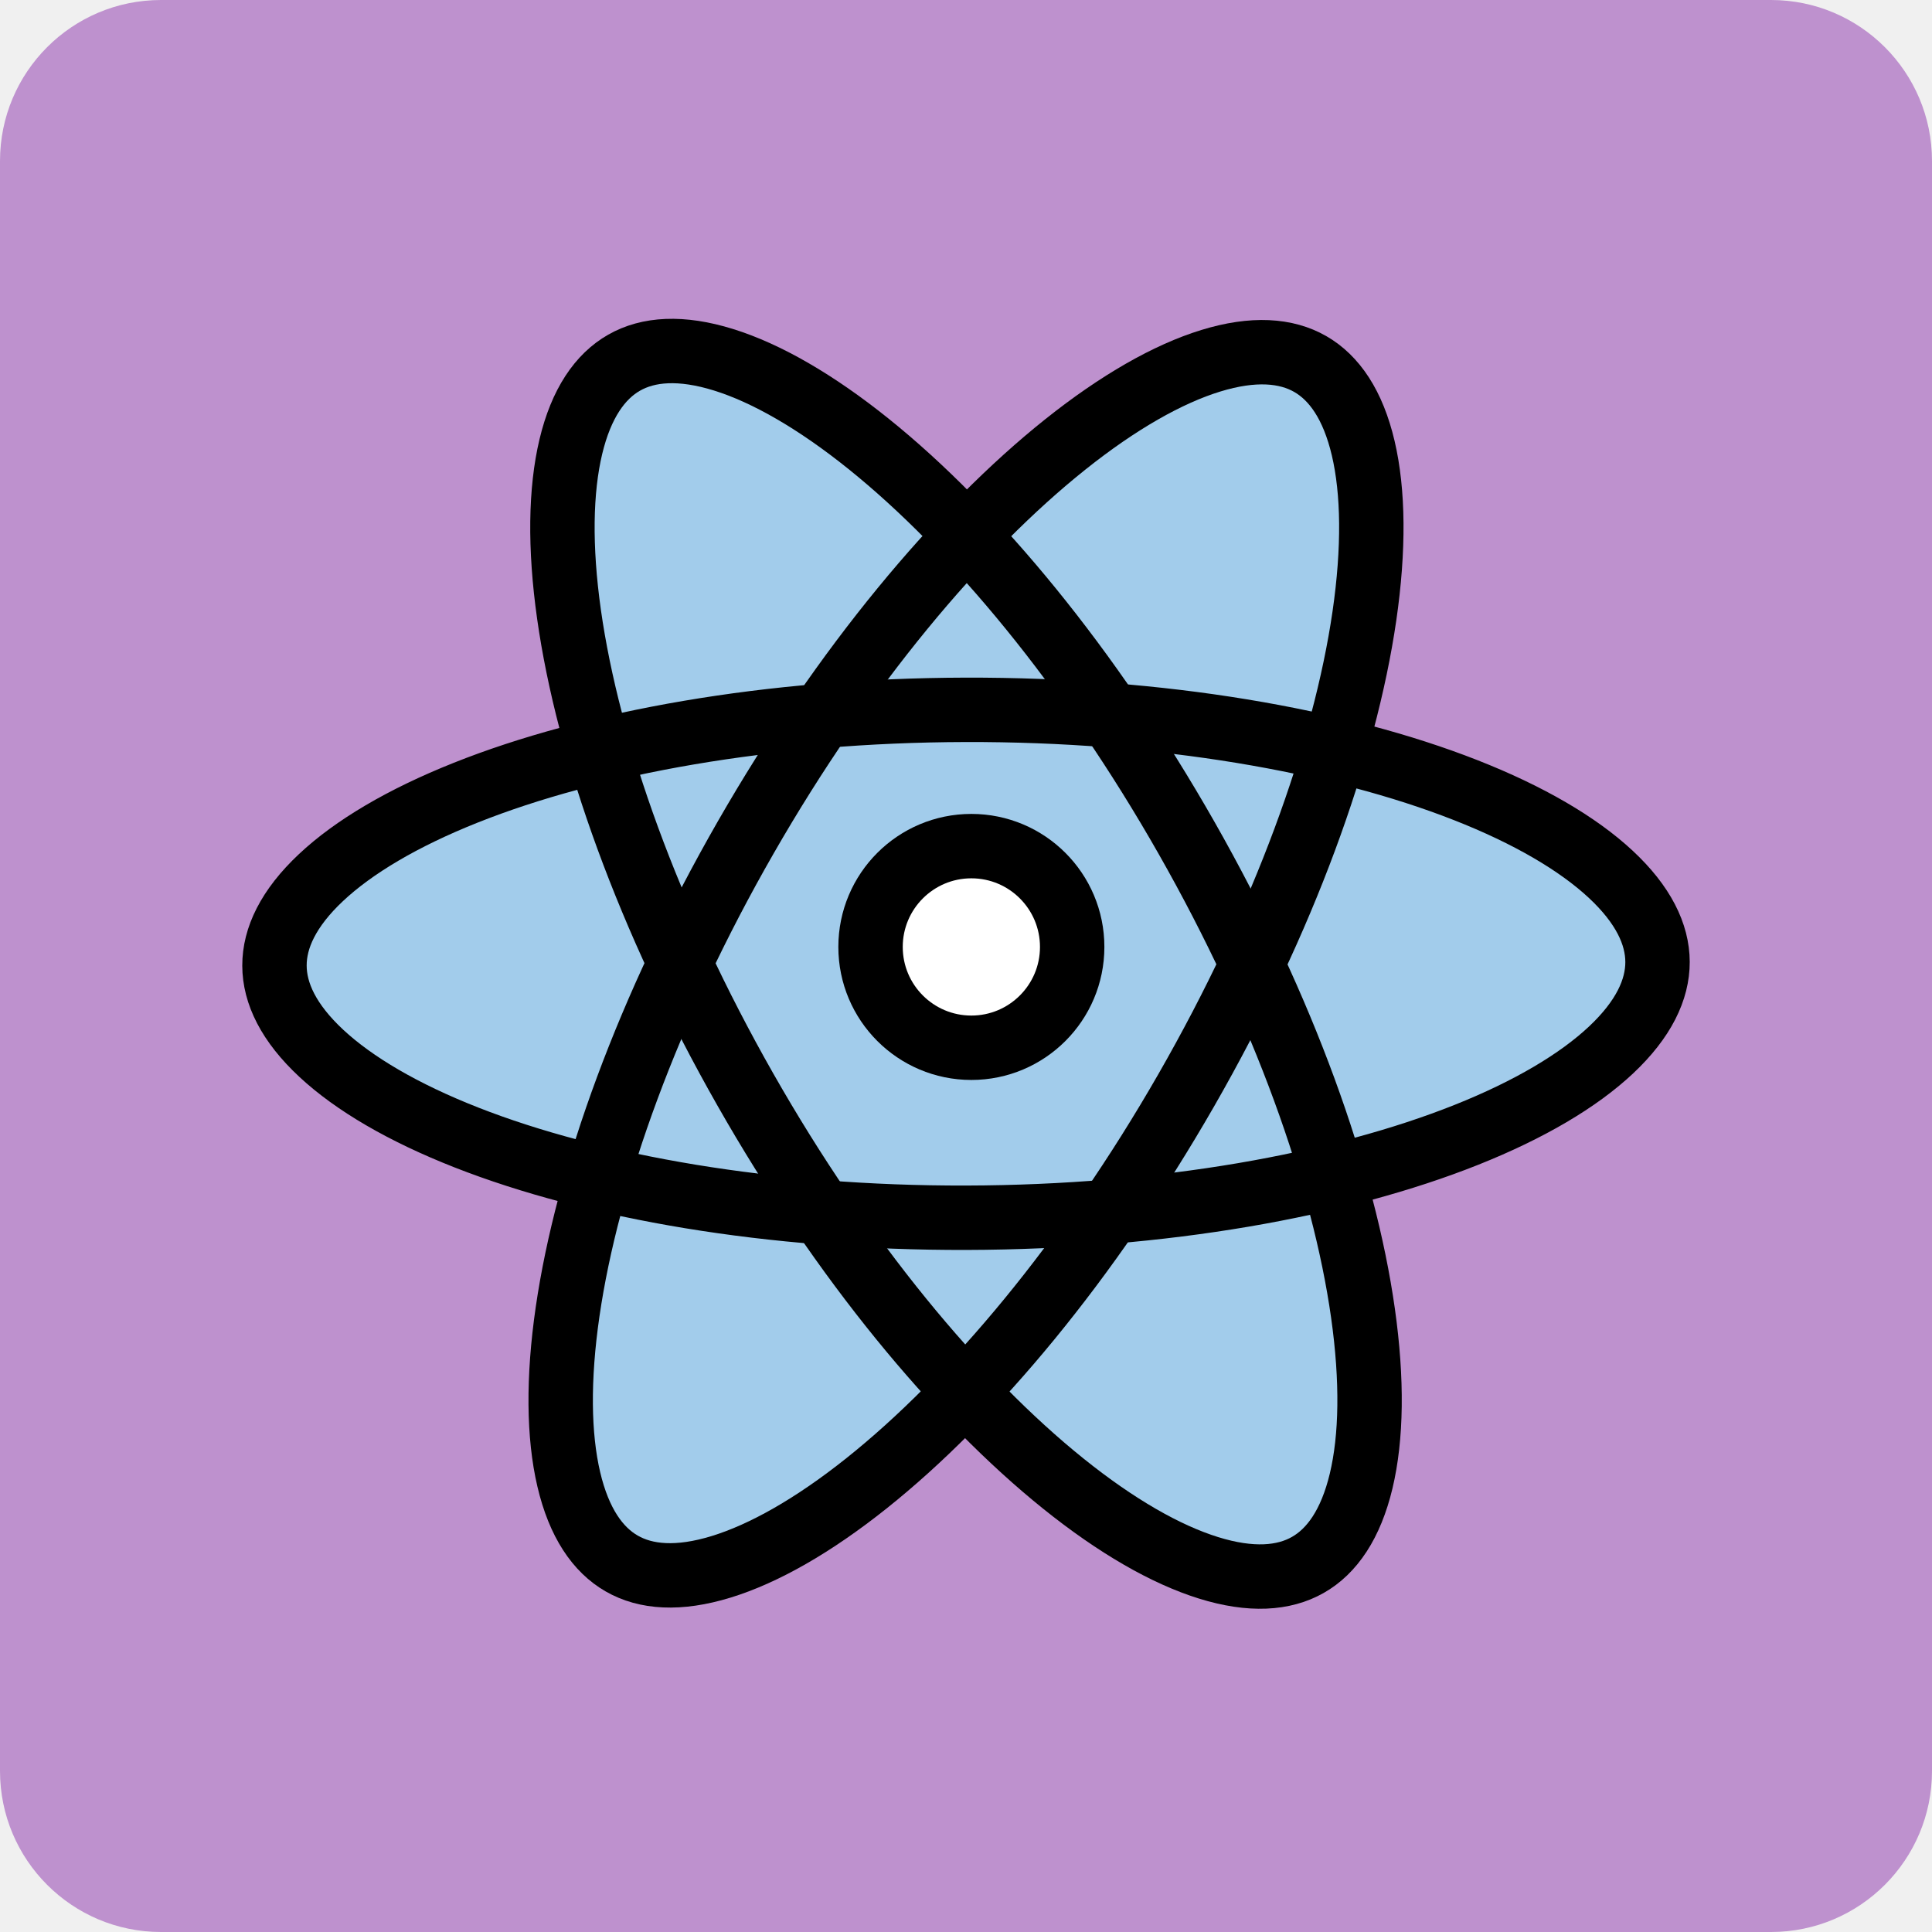
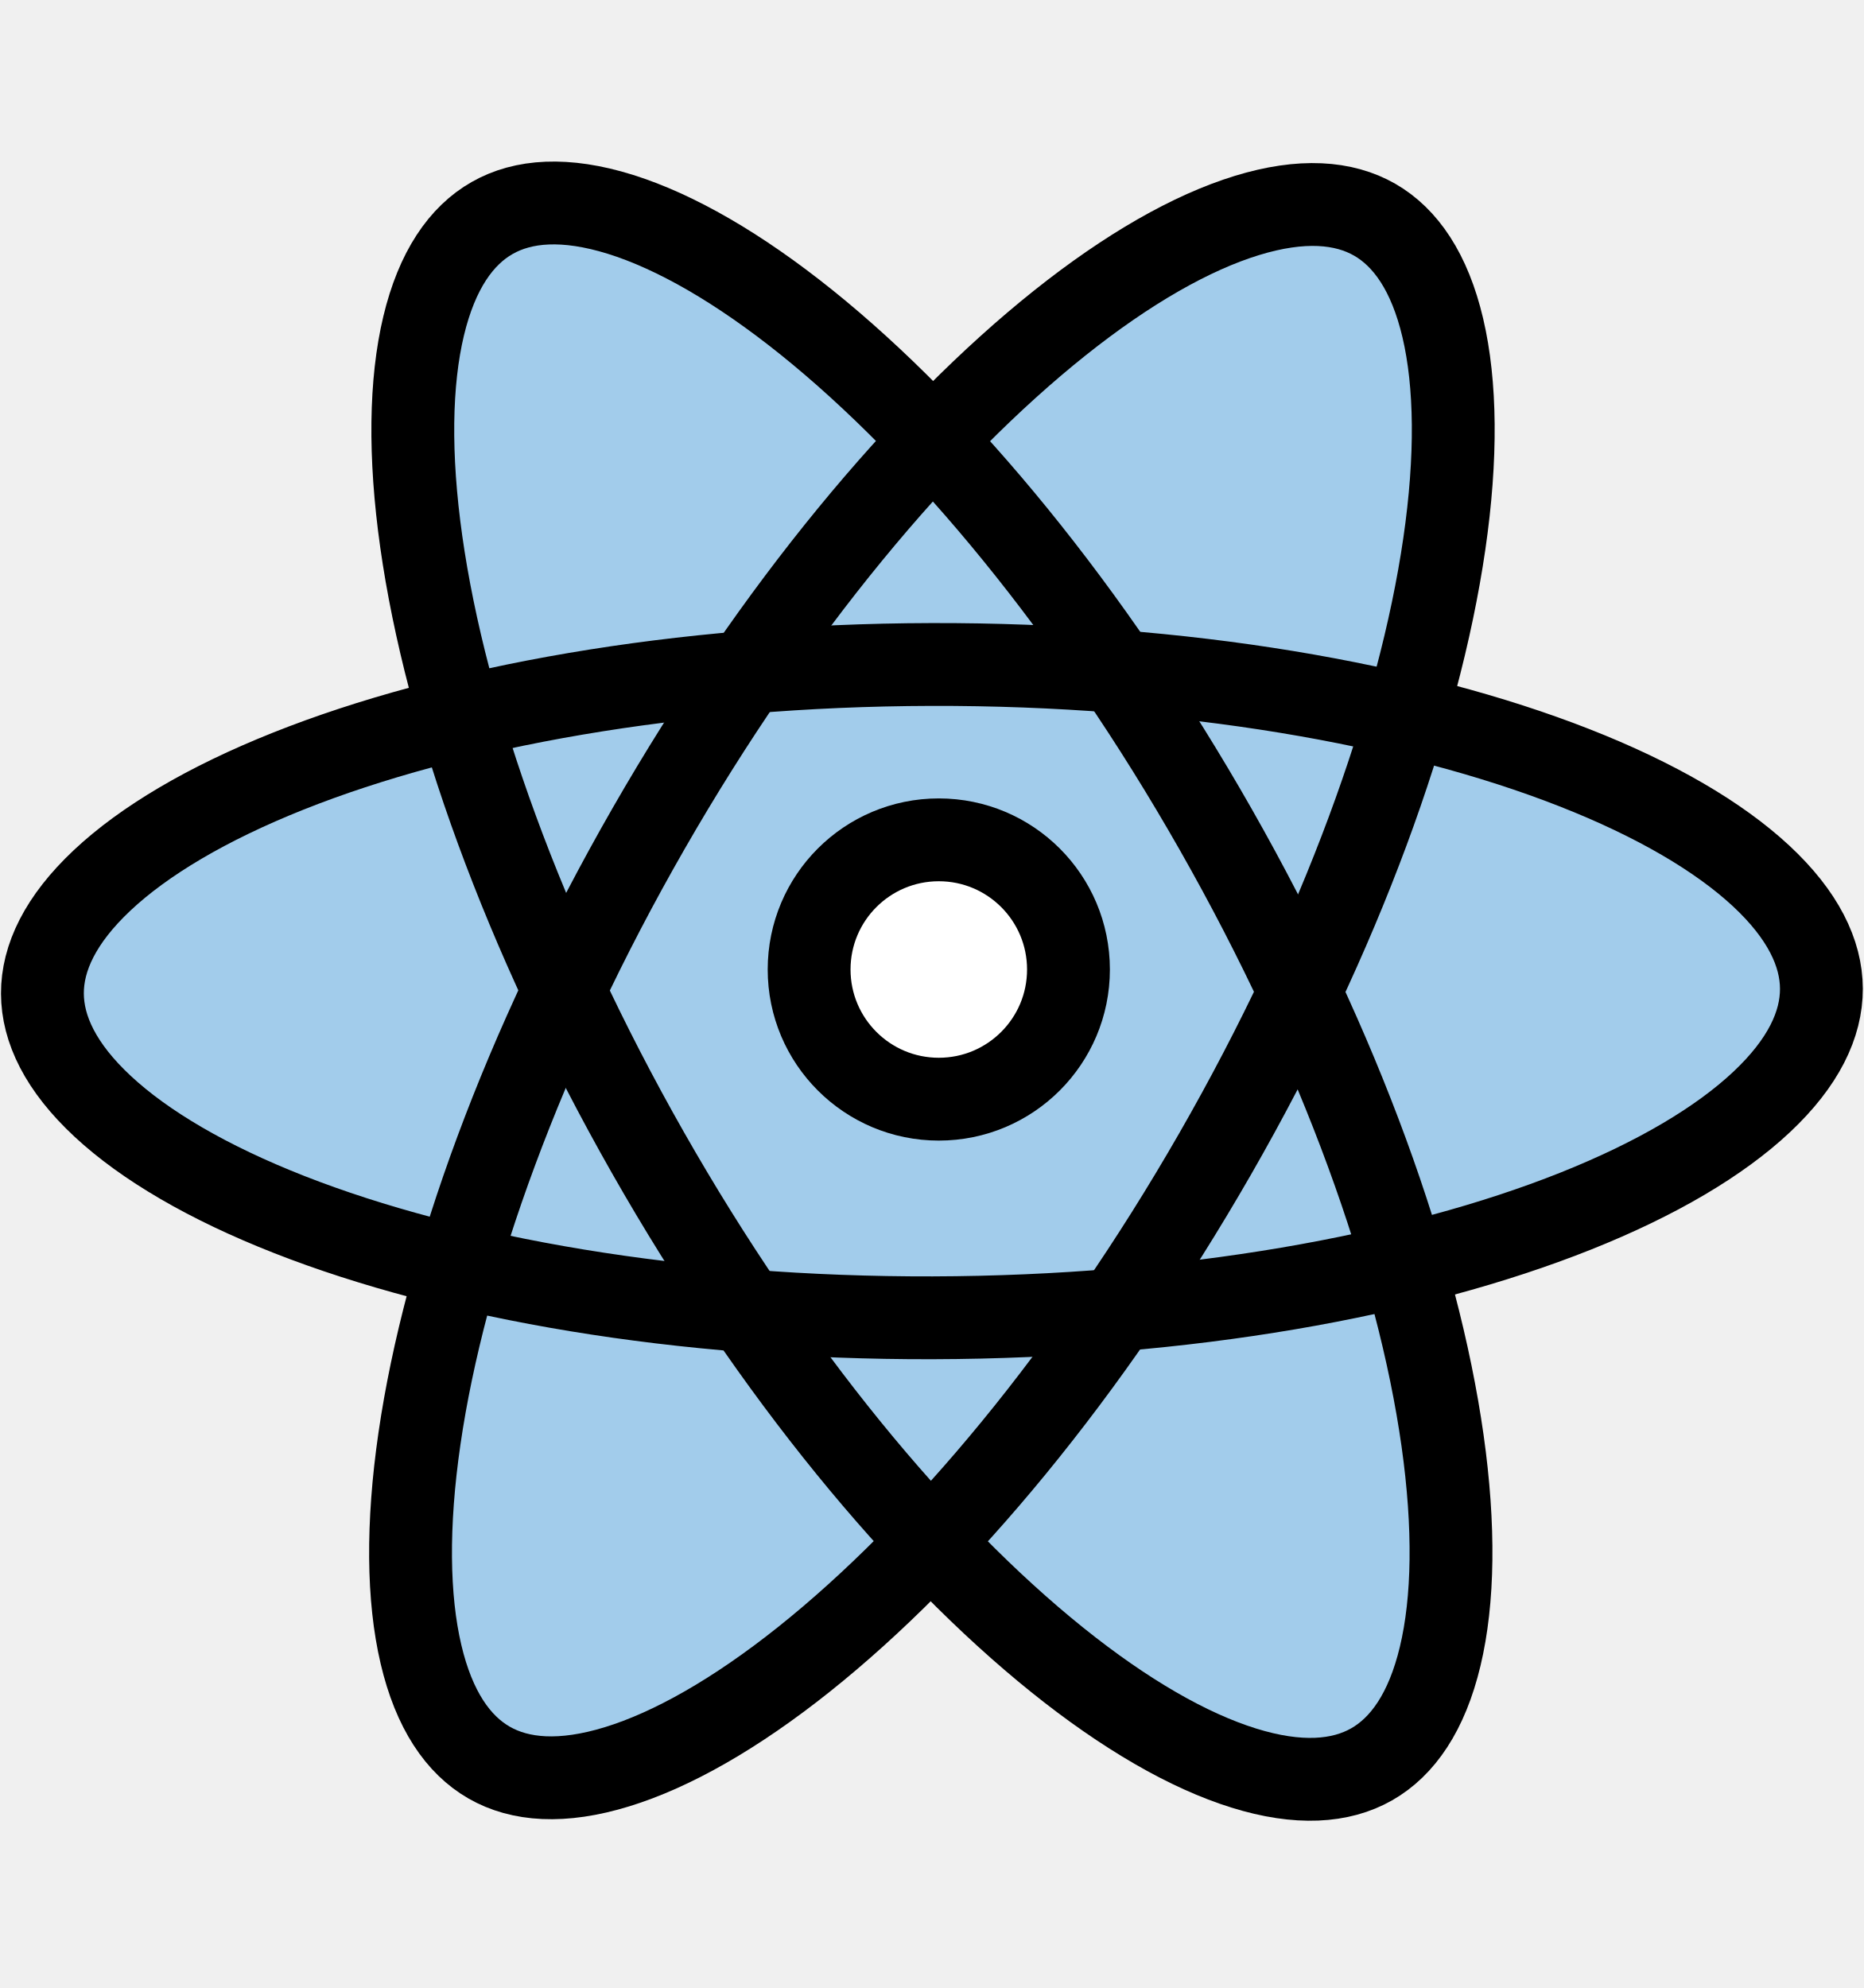
- <svg xmlns="http://www.w3.org/2000/svg" width="120" height="120" viewBox="0 0 120 120" fill="none">
-   <rect width="120" height="120" rx="10" fill="#BE91CE" />
-   <path d="M48.215 23.016H38.852H37.2L34.446 33.48L37.2 47.25L26.184 50.004L16.821 56.613L18.473 63.223L26.184 69.832L36.098 73.137L34.446 81.95L36.098 95.719L43.809 97.371L52.622 92.414L59.782 85.254L67.493 92.414L76.305 97.371L82.364 95.719L85.118 85.254L82.364 73.137L98.337 66.528L102.743 59.367L98.337 52.207L82.364 46.148L85.118 30.727L82.364 23.016H73.001L59.782 33.48L48.215 23.016Z" fill="#A2CCEB" />
-   <circle cx="60.5" cy="58.5" r="6.5" fill="white" />
-   <path d="M73.712 52.065C79.756 62.693 83.476 73.206 84.657 81.561C85.249 85.745 85.189 89.281 84.544 91.983C83.899 94.68 82.726 96.351 81.232 97.2C79.739 98.049 77.703 98.203 75.056 97.378C72.404 96.552 69.334 94.795 66.041 92.147C59.465 86.86 52.332 78.288 46.288 67.66C40.244 57.032 36.525 46.519 35.343 38.164C34.751 33.98 34.811 30.444 35.456 27.742C36.101 25.045 37.274 23.374 38.768 22.525C40.261 21.675 42.297 21.522 44.944 22.347C47.596 23.173 50.666 24.93 53.959 27.577C60.535 32.865 67.668 41.437 73.712 52.065Z" stroke="black" stroke-width="4" />
-   <path d="M73.681 67.714C67.594 78.318 60.428 86.862 53.83 92.123C50.527 94.757 47.45 96.502 44.794 97.317C42.144 98.132 40.109 97.97 38.618 97.114C37.128 96.259 35.962 94.584 35.328 91.884C34.693 89.18 34.648 85.643 35.256 81.462C36.471 73.111 40.233 62.614 46.32 52.01C52.406 41.406 59.573 32.863 66.17 27.602C69.474 24.967 72.551 23.222 75.206 22.407C77.857 21.593 79.892 21.755 81.382 22.61C82.872 23.465 84.038 25.14 84.672 27.84C85.307 30.544 85.353 34.081 84.745 38.263C83.529 46.613 79.767 57.111 73.681 67.714Z" stroke="black" stroke-width="4" />
-   <path d="M60.042 75.636C47.816 75.669 36.834 73.735 28.978 70.654C25.045 69.111 21.995 67.319 19.961 65.427C17.93 63.539 17.052 61.696 17.048 59.978C17.043 58.26 17.911 56.412 19.932 54.513C21.956 52.61 24.995 50.802 28.921 49.238C36.759 46.114 47.731 44.121 59.958 44.089C72.184 44.056 83.167 45.989 91.022 49.071C94.956 50.614 98.005 52.406 100.039 54.297C102.07 56.186 102.948 58.029 102.952 59.747C102.957 61.465 102.089 63.313 100.069 65.212C98.045 67.114 95.005 68.923 91.08 70.487C83.241 73.611 72.269 75.603 60.042 75.636Z" stroke="black" stroke-width="4" />
-   <circle cx="60.333" cy="58.816" r="6.262" stroke="black" stroke-width="4" />
+ <svg xmlns="http://www.w3.org/2000/svg" width="90" height="96" viewBox="0 0 90 96" fill="none">
+   <path d="M33.215 11.016H23.852H22.2L19.446 21.48L22.2 35.25L11.184 38.004L1.821 44.613L3.473 51.223L11.184 57.832L21.098 61.137L19.446 69.95L21.098 83.719L28.809 85.371L37.622 80.414L44.782 73.254L52.493 80.414L61.305 85.371L67.364 83.719L70.118 73.254L67.364 61.137L83.337 54.528L87.743 47.367L83.337 40.207L67.364 34.148L70.118 18.727L67.364 11.016H58.001L44.782 21.48L33.215 11.016Z" fill="#A2CCEB" />
+   <circle cx="45.5" cy="46.5" r="6.5" fill="white" />
+   <path d="M58.712 40.065C64.756 50.693 68.476 61.206 69.658 69.561C70.249 73.745 70.19 77.281 69.544 79.983C68.899 82.68 67.726 84.351 66.233 85.2C64.739 86.049 62.703 86.203 60.056 85.378C57.404 84.552 54.334 82.795 51.041 80.147C44.465 74.86 37.332 66.288 31.288 55.66C25.244 45.032 21.524 34.519 20.343 26.164C19.751 21.98 19.811 18.443 20.456 15.742C21.101 13.045 22.274 11.374 23.768 10.525C25.261 9.675 27.297 9.522 29.944 10.346C32.596 11.173 35.666 12.93 38.959 15.577C45.535 20.865 52.668 29.437 58.712 40.065Z" stroke="black" stroke-width="4" />
+   <path d="M58.681 55.714C52.594 66.318 45.427 74.862 38.83 80.123C35.527 82.757 32.45 84.502 29.794 85.317C27.143 86.132 25.109 85.97 23.619 85.115C22.128 84.259 20.962 82.584 20.328 79.884C19.693 77.18 19.647 73.643 20.256 69.462C21.471 61.111 25.233 50.614 31.32 40.01C37.406 29.406 44.573 20.863 51.17 15.602C54.474 12.967 57.551 11.223 60.206 10.407C62.857 9.593 64.892 9.755 66.382 10.61C67.872 11.465 69.038 13.141 69.672 15.84C70.307 18.544 70.353 22.081 69.744 26.263C68.529 34.613 64.767 45.111 58.681 55.714Z" stroke="black" stroke-width="4" />
+   <path d="M45.043 63.636C32.816 63.669 21.834 61.735 13.978 58.654C10.045 57.111 6.995 55.319 4.961 53.427C2.93 51.539 2.053 49.696 2.048 47.977C2.043 46.259 2.911 44.412 4.932 42.512C6.956 40.61 9.996 38.802 13.921 37.237C21.759 34.114 32.732 32.121 44.958 32.088C57.184 32.056 68.167 33.989 76.022 37.071C79.956 38.614 83.005 40.406 85.04 42.297C87.07 44.186 87.948 46.029 87.953 47.747C87.957 49.465 87.09 51.313 85.069 53.212C83.045 55.114 80.005 56.923 76.08 58.487C68.241 61.611 57.269 63.603 45.043 63.636Z" stroke="black" stroke-width="4" />
+   <circle cx="45.333" cy="46.817" r="6.262" stroke="black" stroke-width="4" />
</svg>
